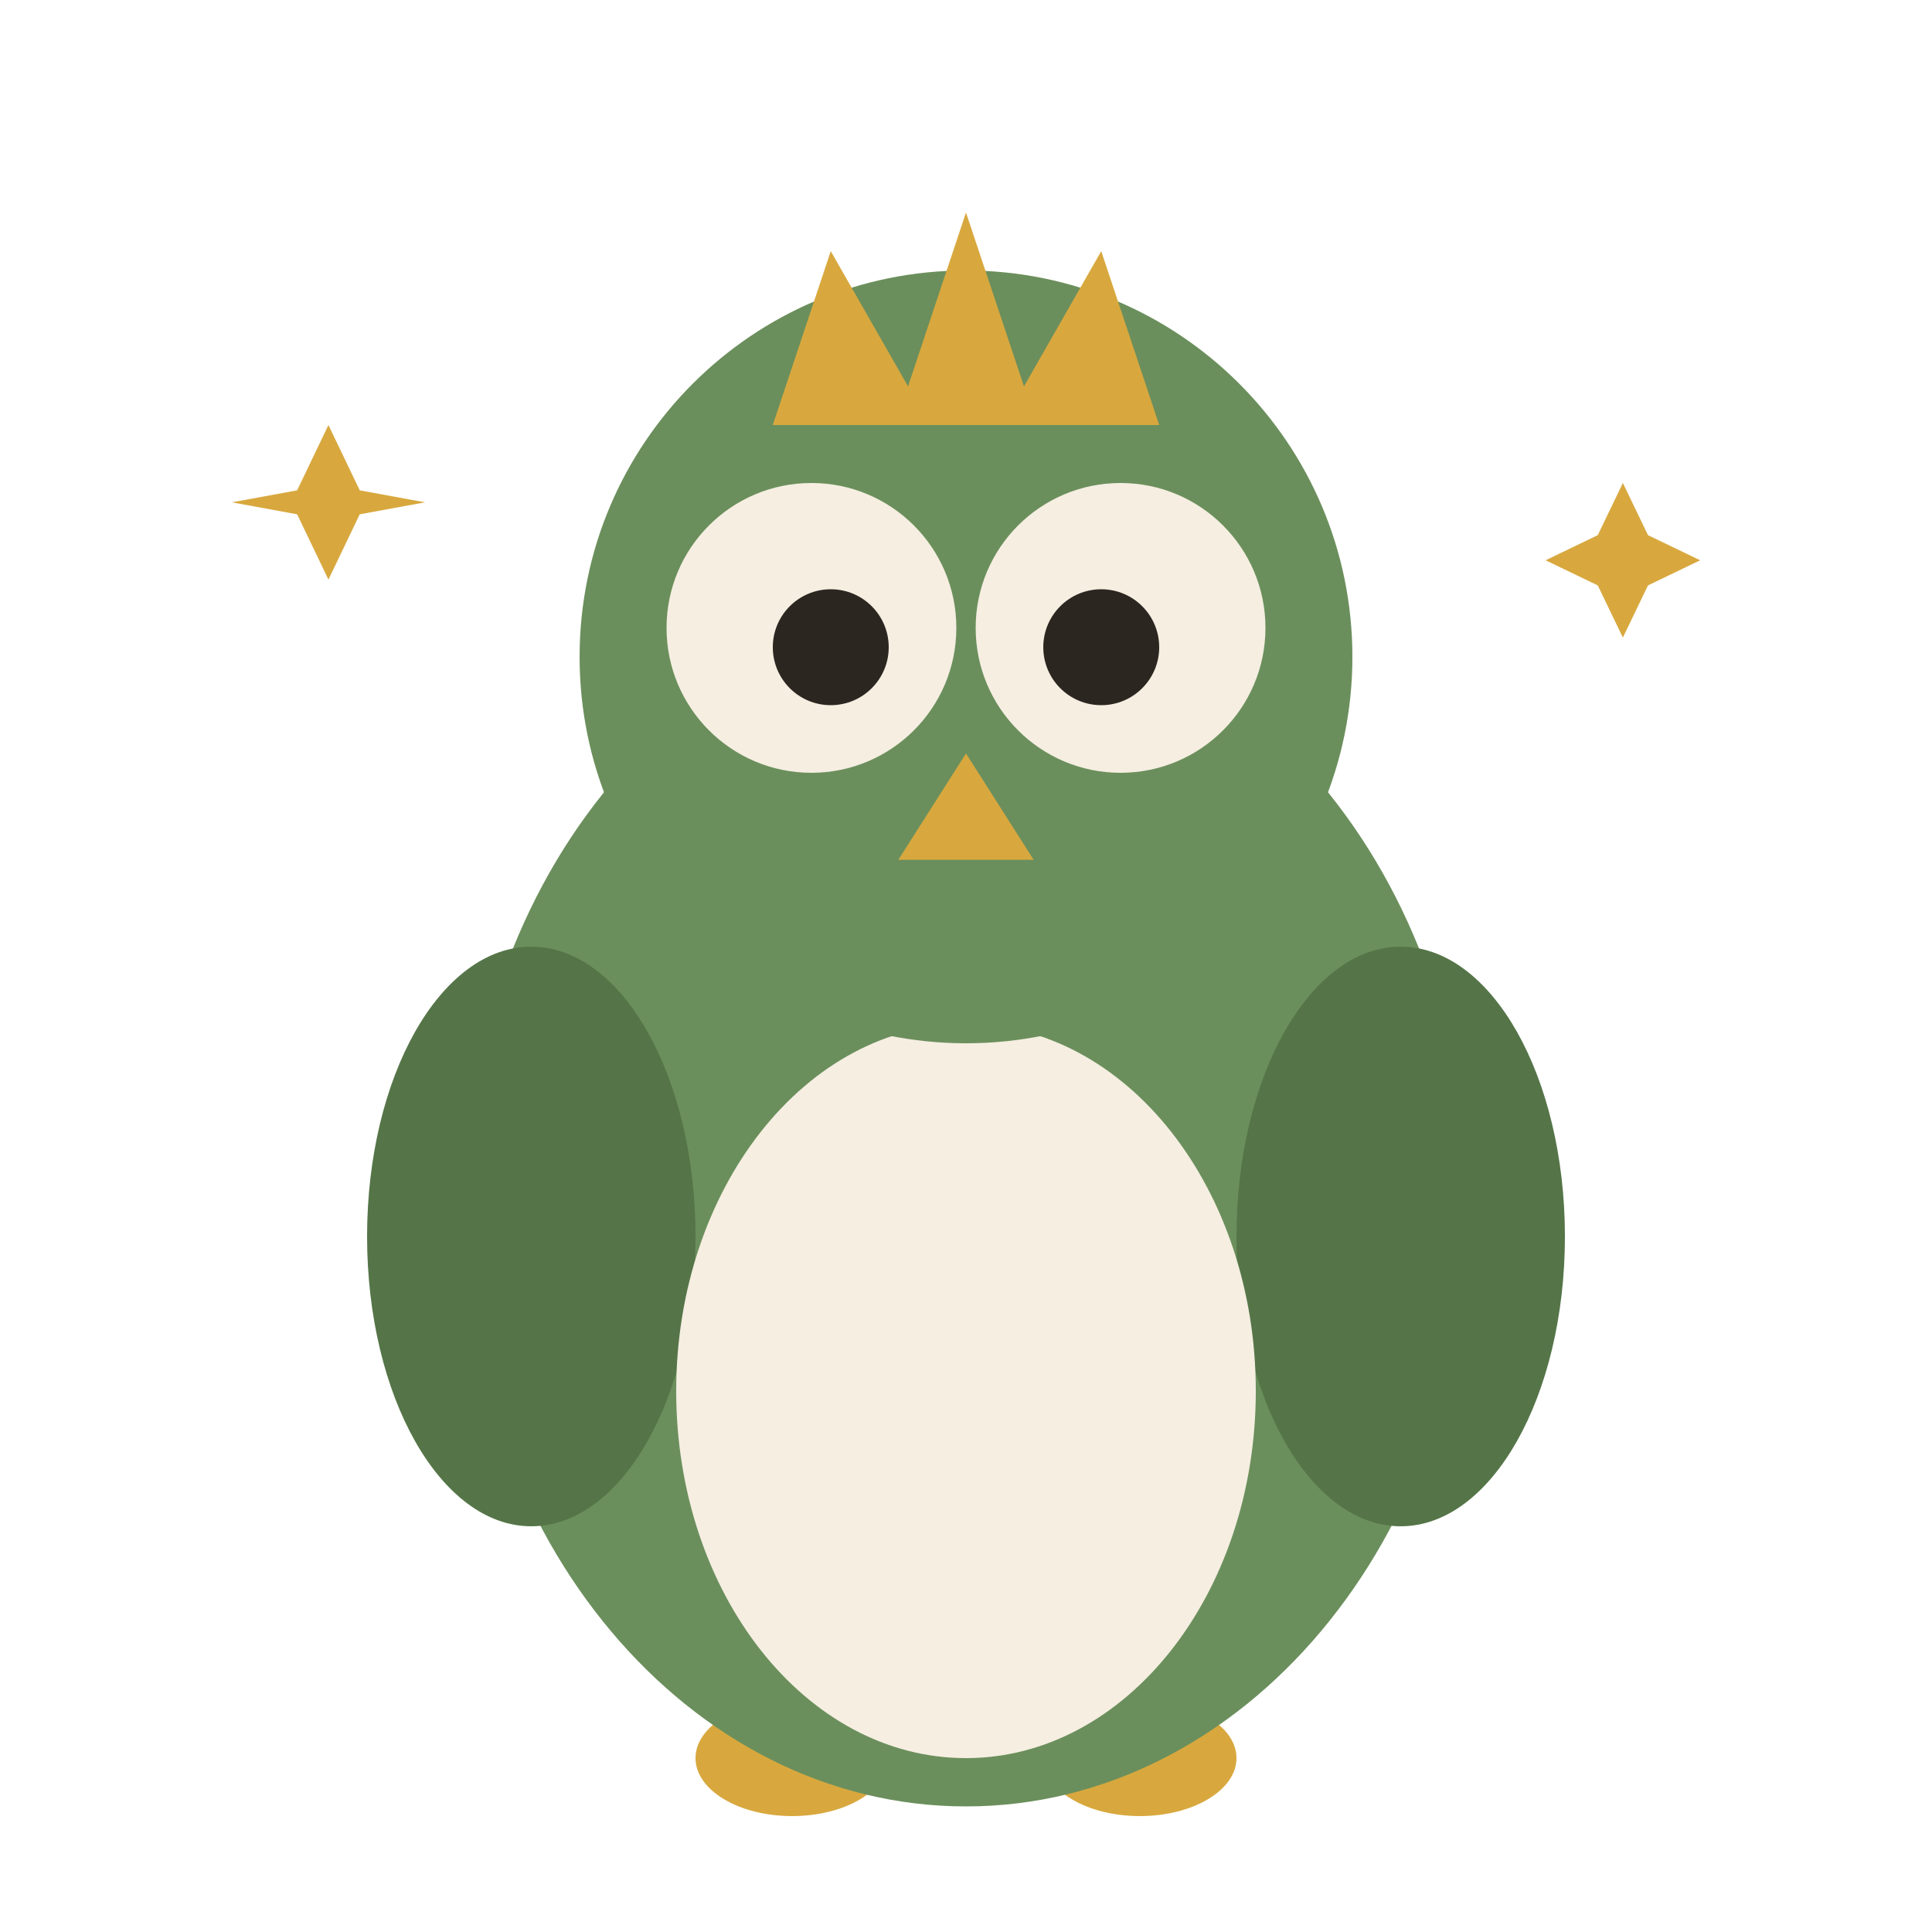
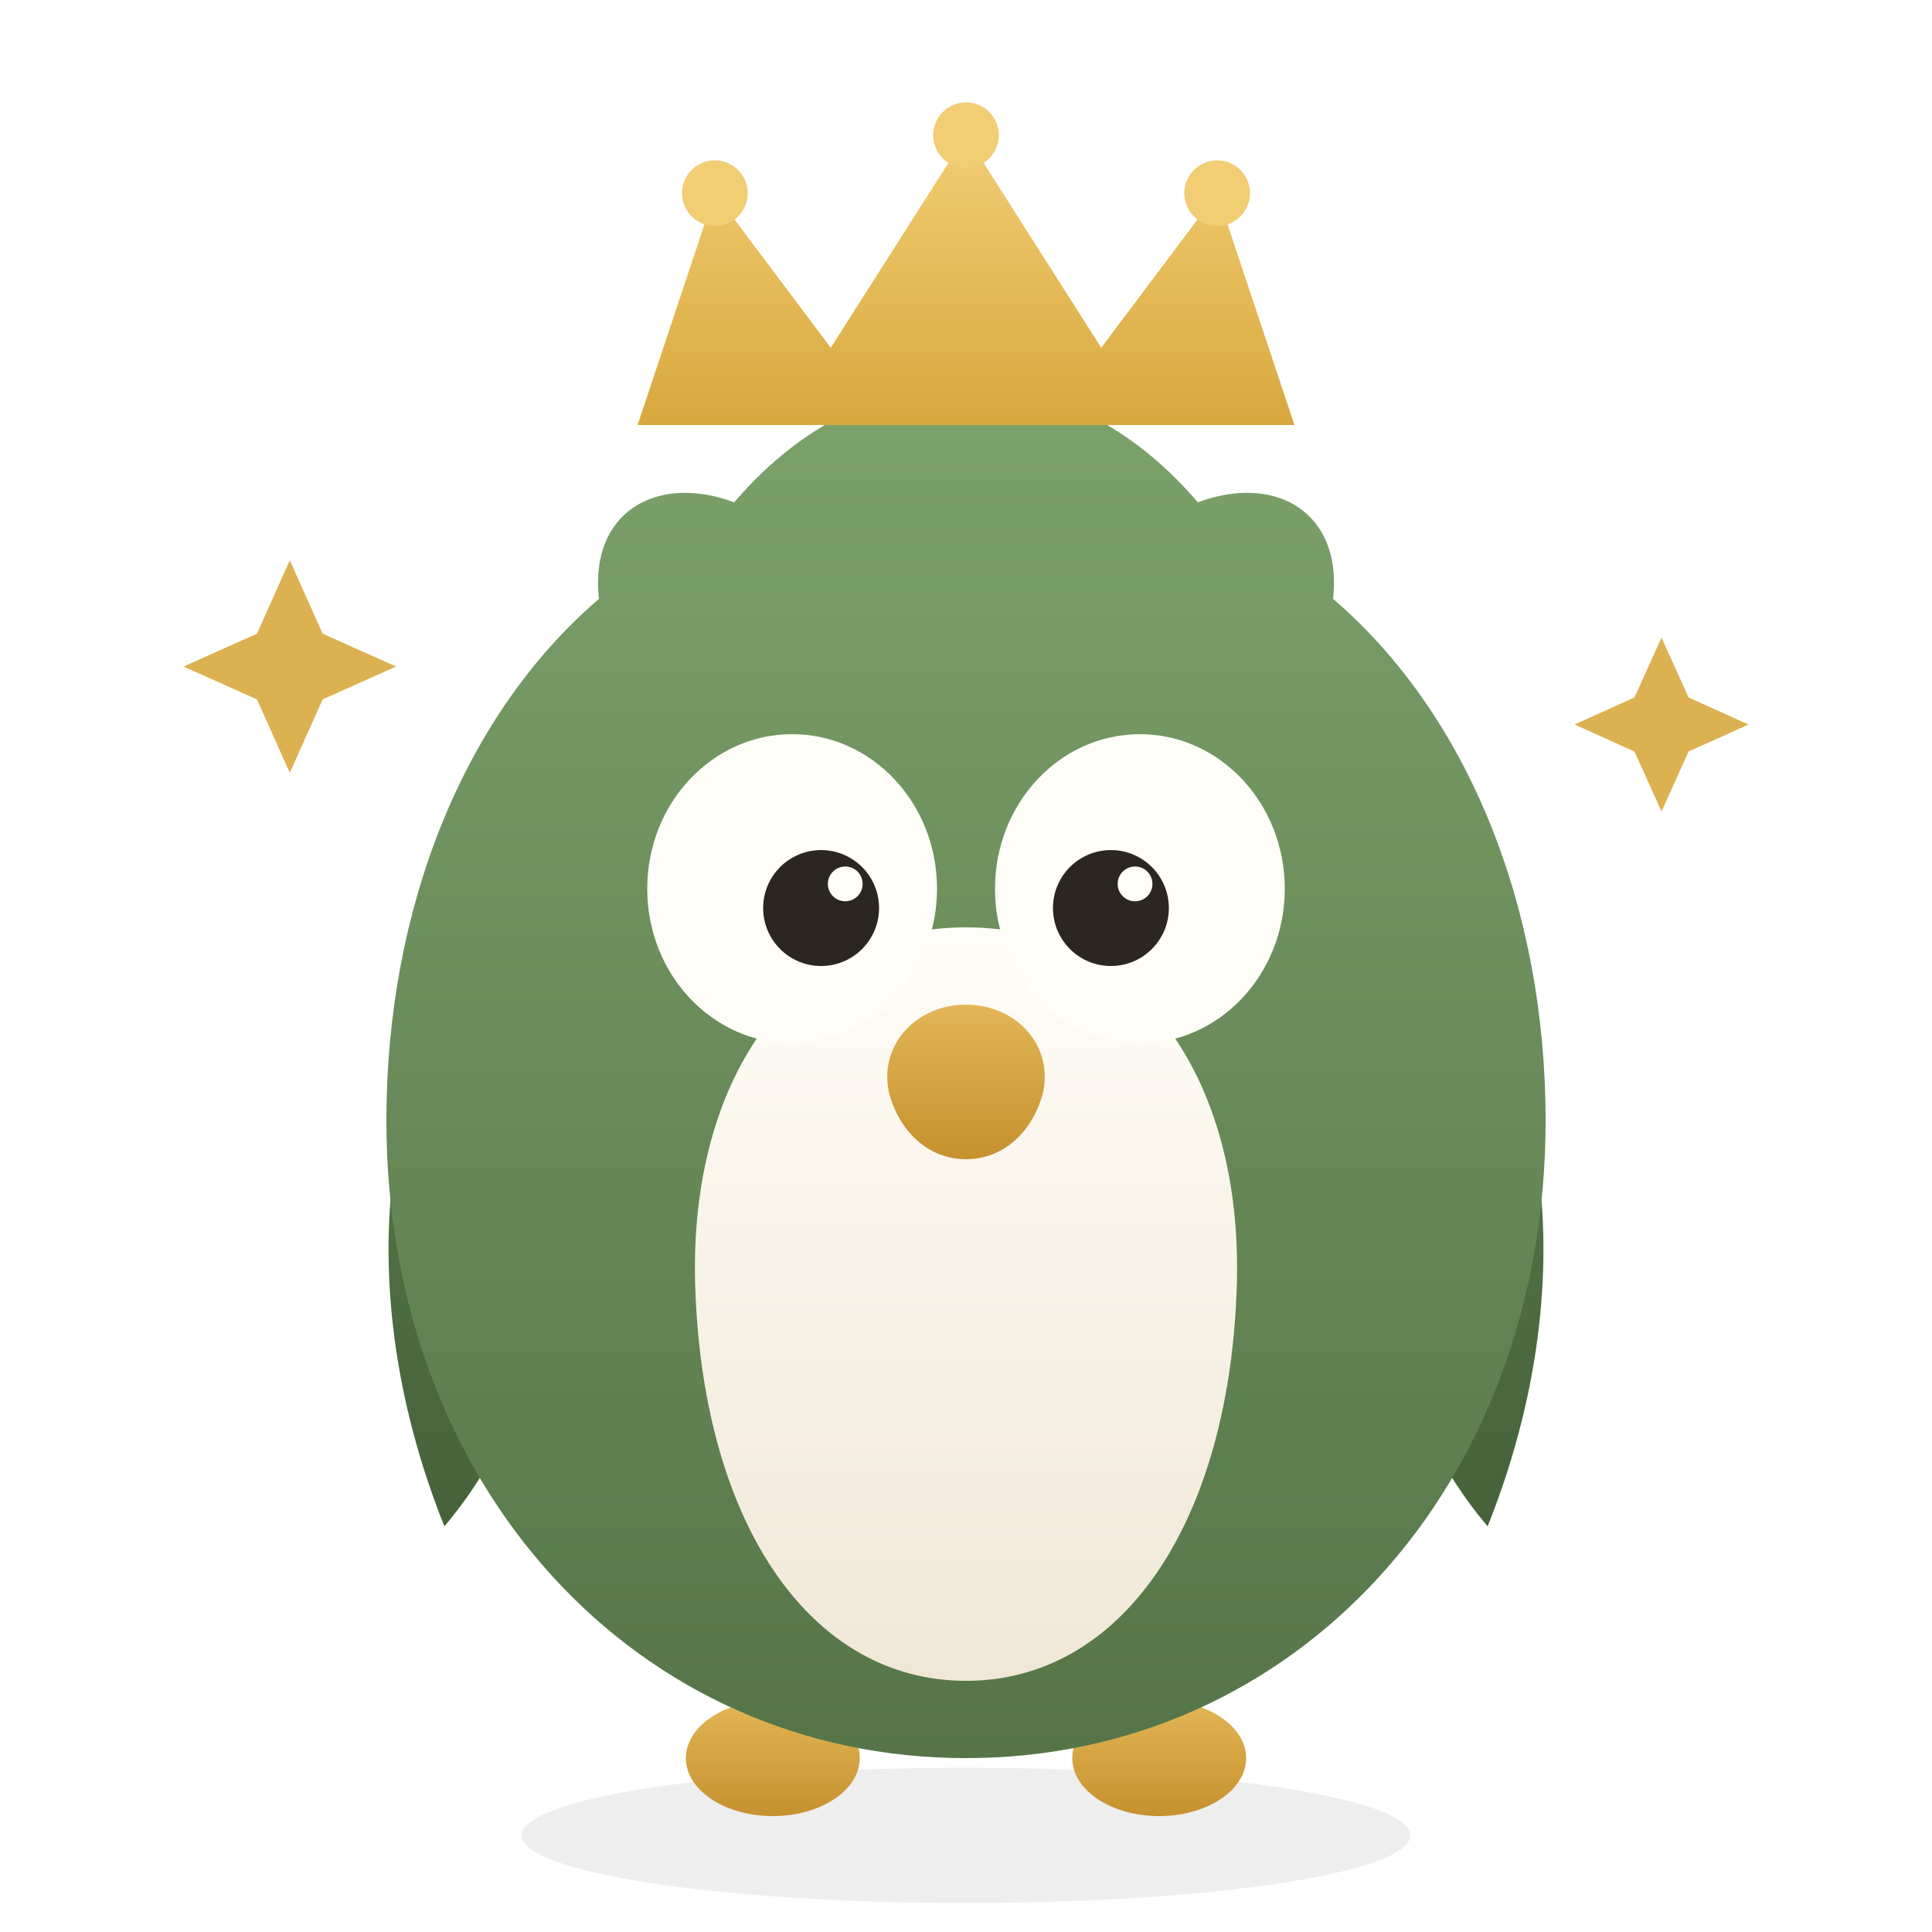
<svg xmlns="http://www.w3.org/2000/svg" viewBox="0 0 200 200" role="img" aria-label="Owl exceeding target, crowned">
-   <ellipse cx="82" cy="182" rx="10" ry="6" fill="#D8A83E" />
-   <ellipse cx="118" cy="182" rx="10" ry="6" fill="#D8A83E" />
-   <ellipse cx="100" cy="125" rx="52" ry="62" fill="#6B8F5C" />
-   <ellipse cx="55" cy="128" rx="17" ry="30" fill="#557548" />
-   <ellipse cx="145" cy="128" rx="17" ry="30" fill="#557548" />
-   <ellipse cx="100" cy="144" rx="30" ry="38" fill="#F5EEE1" />
-   <path d="M84,34 L78,48 L93,46 Z" fill="#557548" />
-   <path d="M116,34 L122,48 L107,46 Z" fill="#557548" />
-   <circle cx="100" cy="68" r="40" fill="#6B8F5C" />
-   <circle cx="84" cy="65" r="15" fill="#F5EEE1" />
-   <circle cx="116" cy="65" r="15" fill="#F5EEE1" />
-   <circle cx="86" cy="67" r="6" fill="#2B2620" />
-   <circle cx="114" cy="67" r="6" fill="#2B2620" />
-   <path d="M100,78 L93,89 L107,89 Z" fill="#D8A83E" />
-   <path d="M80,44 L86,26 L94,40 L100,22 L106,40 L114,26 L120,44 Z" fill="#D8A83E" />
-   <path d="M34,44 L37.24,50.76 L44,52 L37.24,53.24 L34,60 L30.76,53.24 L24,52 L30.76,50.76 Z" fill="#D8A83E" />
-   <path d="M168,50 L170.6,55.4 L176,58 L170.6,60.6 L168,66 L165.4,60.6 L160,58 L165.4,55.4 Z" fill="#D8A83E" />
+   <defs>
+     <linearGradient id="bodyGrad-crowned" x1="0" y1="0" x2="0" y2="1">
+       <stop offset="0" stop-color="#7CA26B" />
+       <stop offset="1" stop-color="#557548" />
+     </linearGradient>
+     <linearGradient id="wingGrad-crowned" x1="0" y1="0" x2="0" y2="1">
+       <stop offset="0" stop-color="#5C7D4F" />
+       <stop offset="1" stop-color="#456238" />
+     </linearGradient>
+     <linearGradient id="bellyGrad-crowned" x1="0" y1="0" x2="0" y2="1">
+       <stop offset="0" stop-color="#FFFDF8" />
+       <stop offset="1" stop-color="#F0E7D6" />
+     </linearGradient>
+     <linearGradient id="beakGrad-crowned" x1="0" y1="0" x2="0" y2="1">
+       <stop offset="0" stop-color="#E3B657" />
+       <stop offset="1" stop-color="#C6912E" />
+     </linearGradient>
+     <linearGradient id="crownGrad-crowned" x1="0" y1="0" x2="0" y2="1">
+       <stop offset="0" stop-color="#F1CD73" />
+       <stop offset="1" stop-color="#D8A83E" />
+     </linearGradient>
+   </defs>
+   <ellipse cx="100" cy="190" rx="46" ry="7" fill="#2B2620" opacity="0.08" />
+   <ellipse cx="80" cy="182" rx="9" ry="6" fill="url(#beakGrad-crowned)" />
+   <ellipse cx="120" cy="182" rx="9" ry="6" fill="url(#beakGrad-crowned)" />
+   <path d="M58,92 C42,100 34,128 46,158 C58,144 64,116 58,92 Z" fill="url(#wingGrad-crowned)" />
+   <path d="M142,92 C158,100 166,128 154,158 C142,144 136,116 142,92 Z" fill="url(#wingGrad-crowned)" />
+   <path d="M100,40            C90,40 82,45 76,52            C68,49 61,53 62,62            C48,74 40,94 40,116            C40,154 66,182 100,182            C134,182 160,154 160,116            C160,94 152,74 138,62            C139,53 132,49 124,52            C118,45 110,40 100,40 Z" fill="url(#bodyGrad-crowned)" />
+   <path d="M100,96            C118,96 129,112 128,134            C127,158 116,174 100,174            C84,174 73,158 72,134            C71,112 82,96 100,96 Z" fill="url(#bellyGrad-crowned)" />
+   <ellipse cx="82" cy="92" rx="15" ry="16" fill="#FFFDF8" />
+   <ellipse cx="118" cy="92" rx="15" ry="16" fill="#FFFDF8" />
+   <circle cx="85" cy="94" r="6" fill="#2B2620" />
+   <circle cx="115" cy="94" r="6" fill="#2B2620" />
+   <circle cx="87.5" cy="91.5" r="1.8" fill="#FFFDF8" />
+   <circle cx="117.5" cy="91.5" r="1.8" fill="#FFFDF8" />
+   <path d="M100,104 C95,104 91,108 92,113 C93,117 96,120 100,120 C104,120 107,117 108,113 C109,108 105,104 100,104 Z" fill="url(#beakGrad-crowned)" />
+   <path d="M66,44 L74,20 L86,36 L100,14 L114,36 L126,20 L134,44 Z" fill="url(#crownGrad-crowned)" />
+   <circle cx="74" cy="20" r="3.4" fill="#F1CD73" />
+   <circle cx="100" cy="14" r="3.4" fill="#F1CD73" />
+   <circle cx="126" cy="20" r="3.4" fill="#F1CD73" />
+   <path d="M30,58 L33.4,65.6 L41,69 L33.4,72.4 L30,80 L26.6,72.4 L19,69 L26.6,65.6 Z" fill="#D8A83E" opacity="0.9" />
+   <path d="M172,66 L174.8,72.2 L181,75 L174.8,77.8 L172,84 L169.2,77.8 L163,75 L169.2,72.2 Z" fill="#D8A83E" opacity="0.9" />
</svg>
